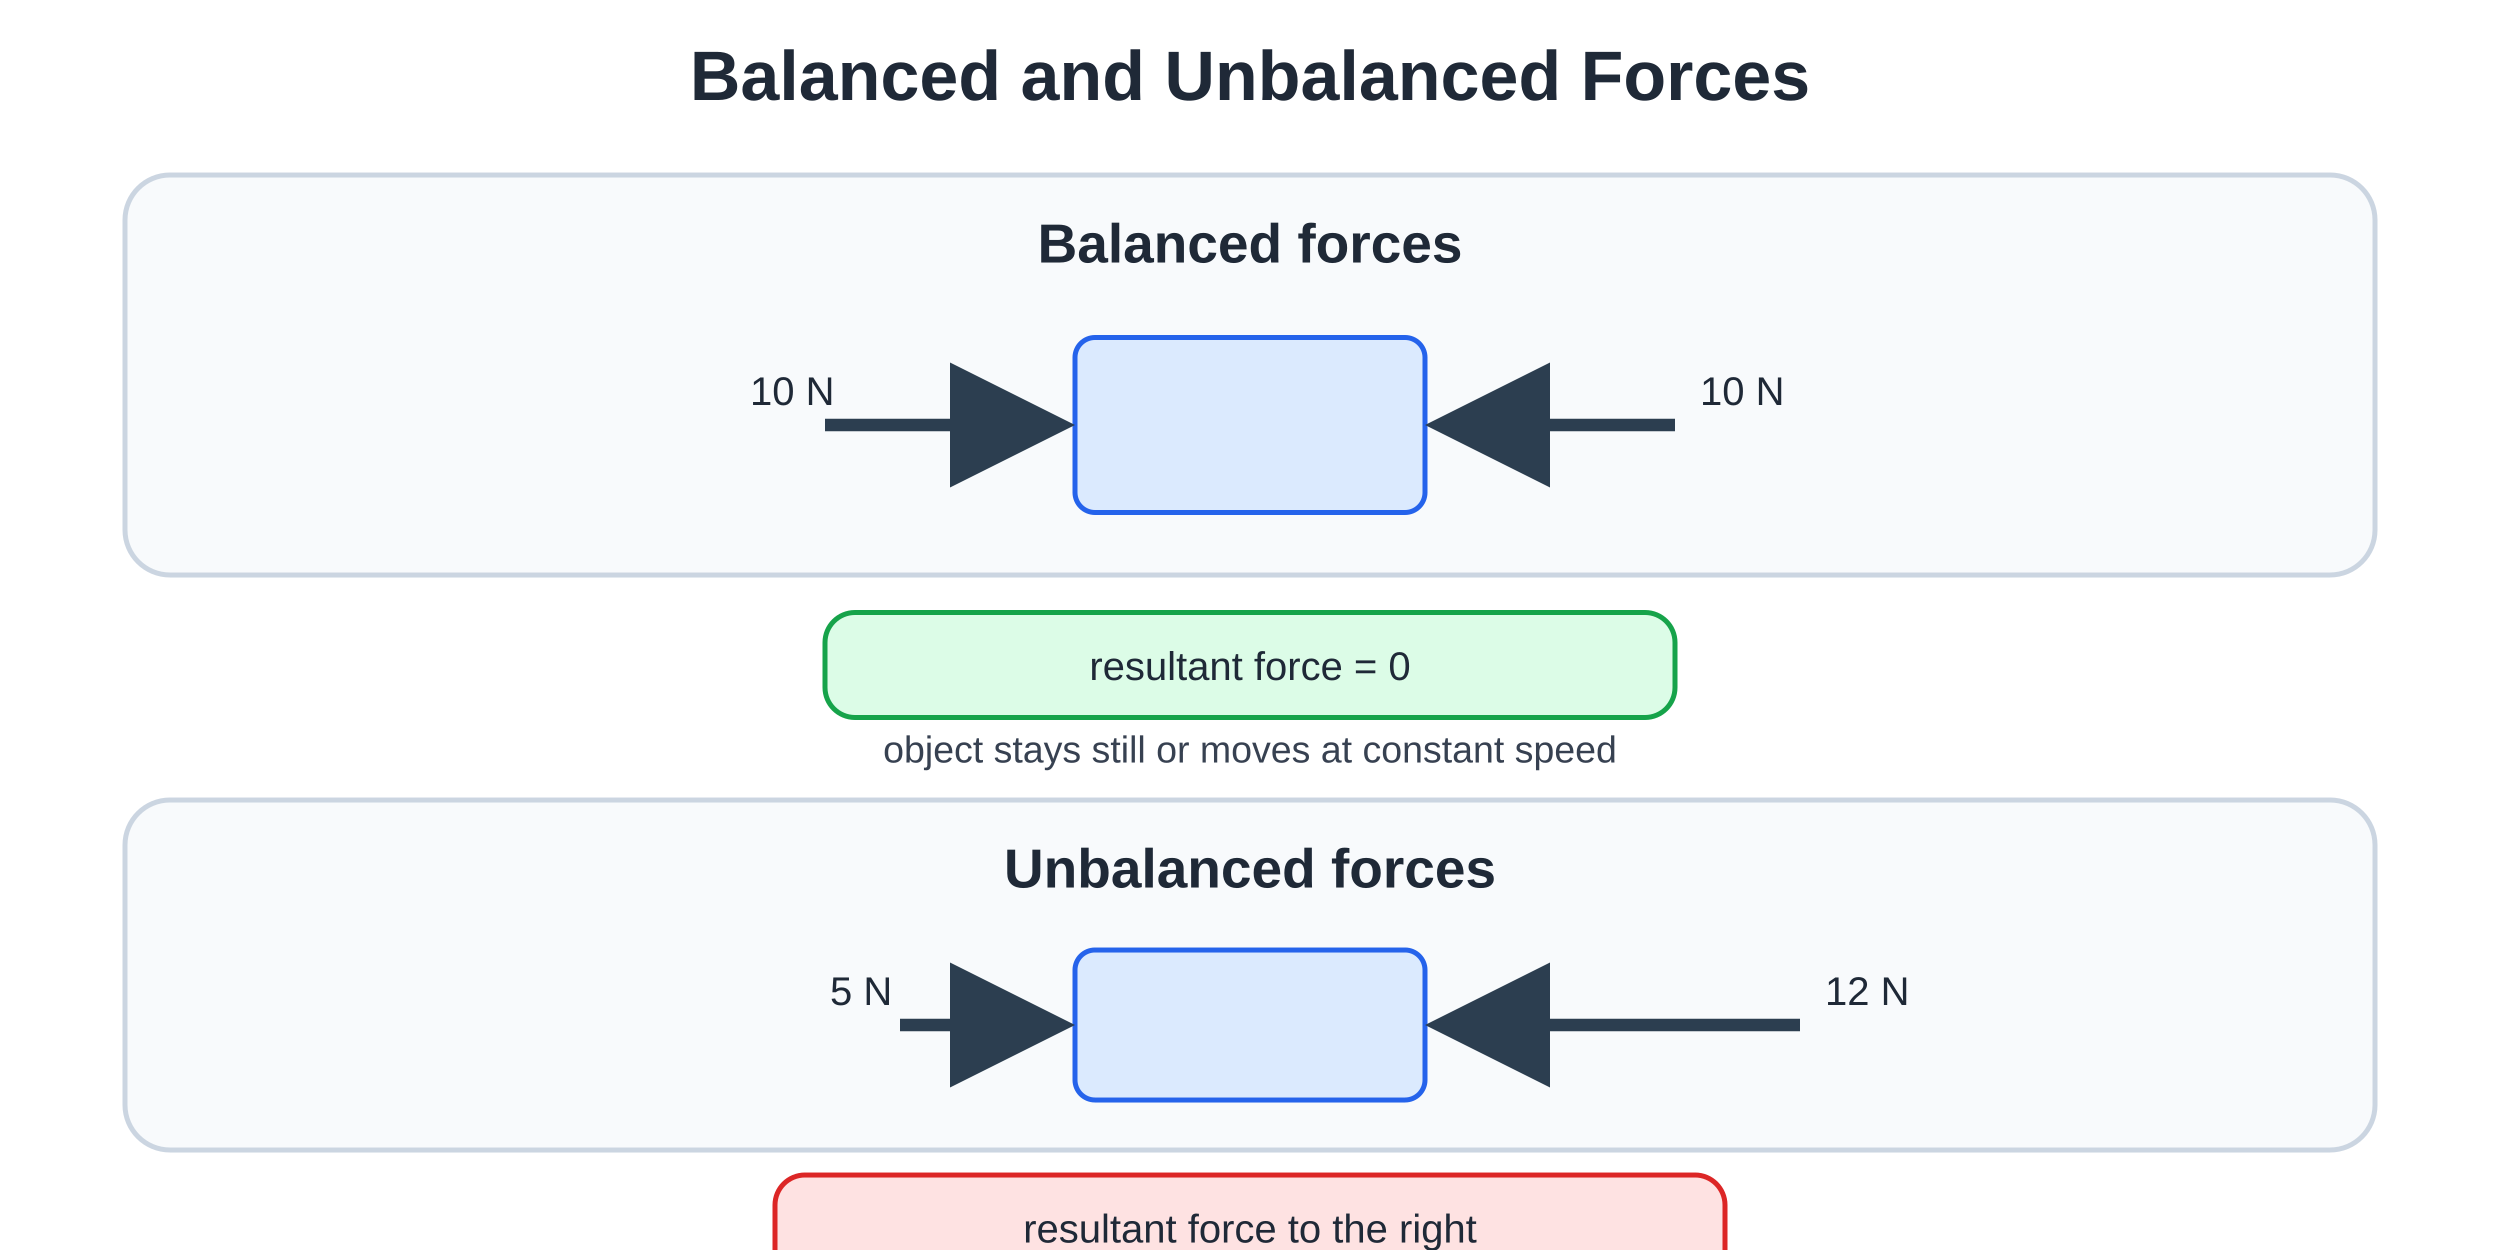
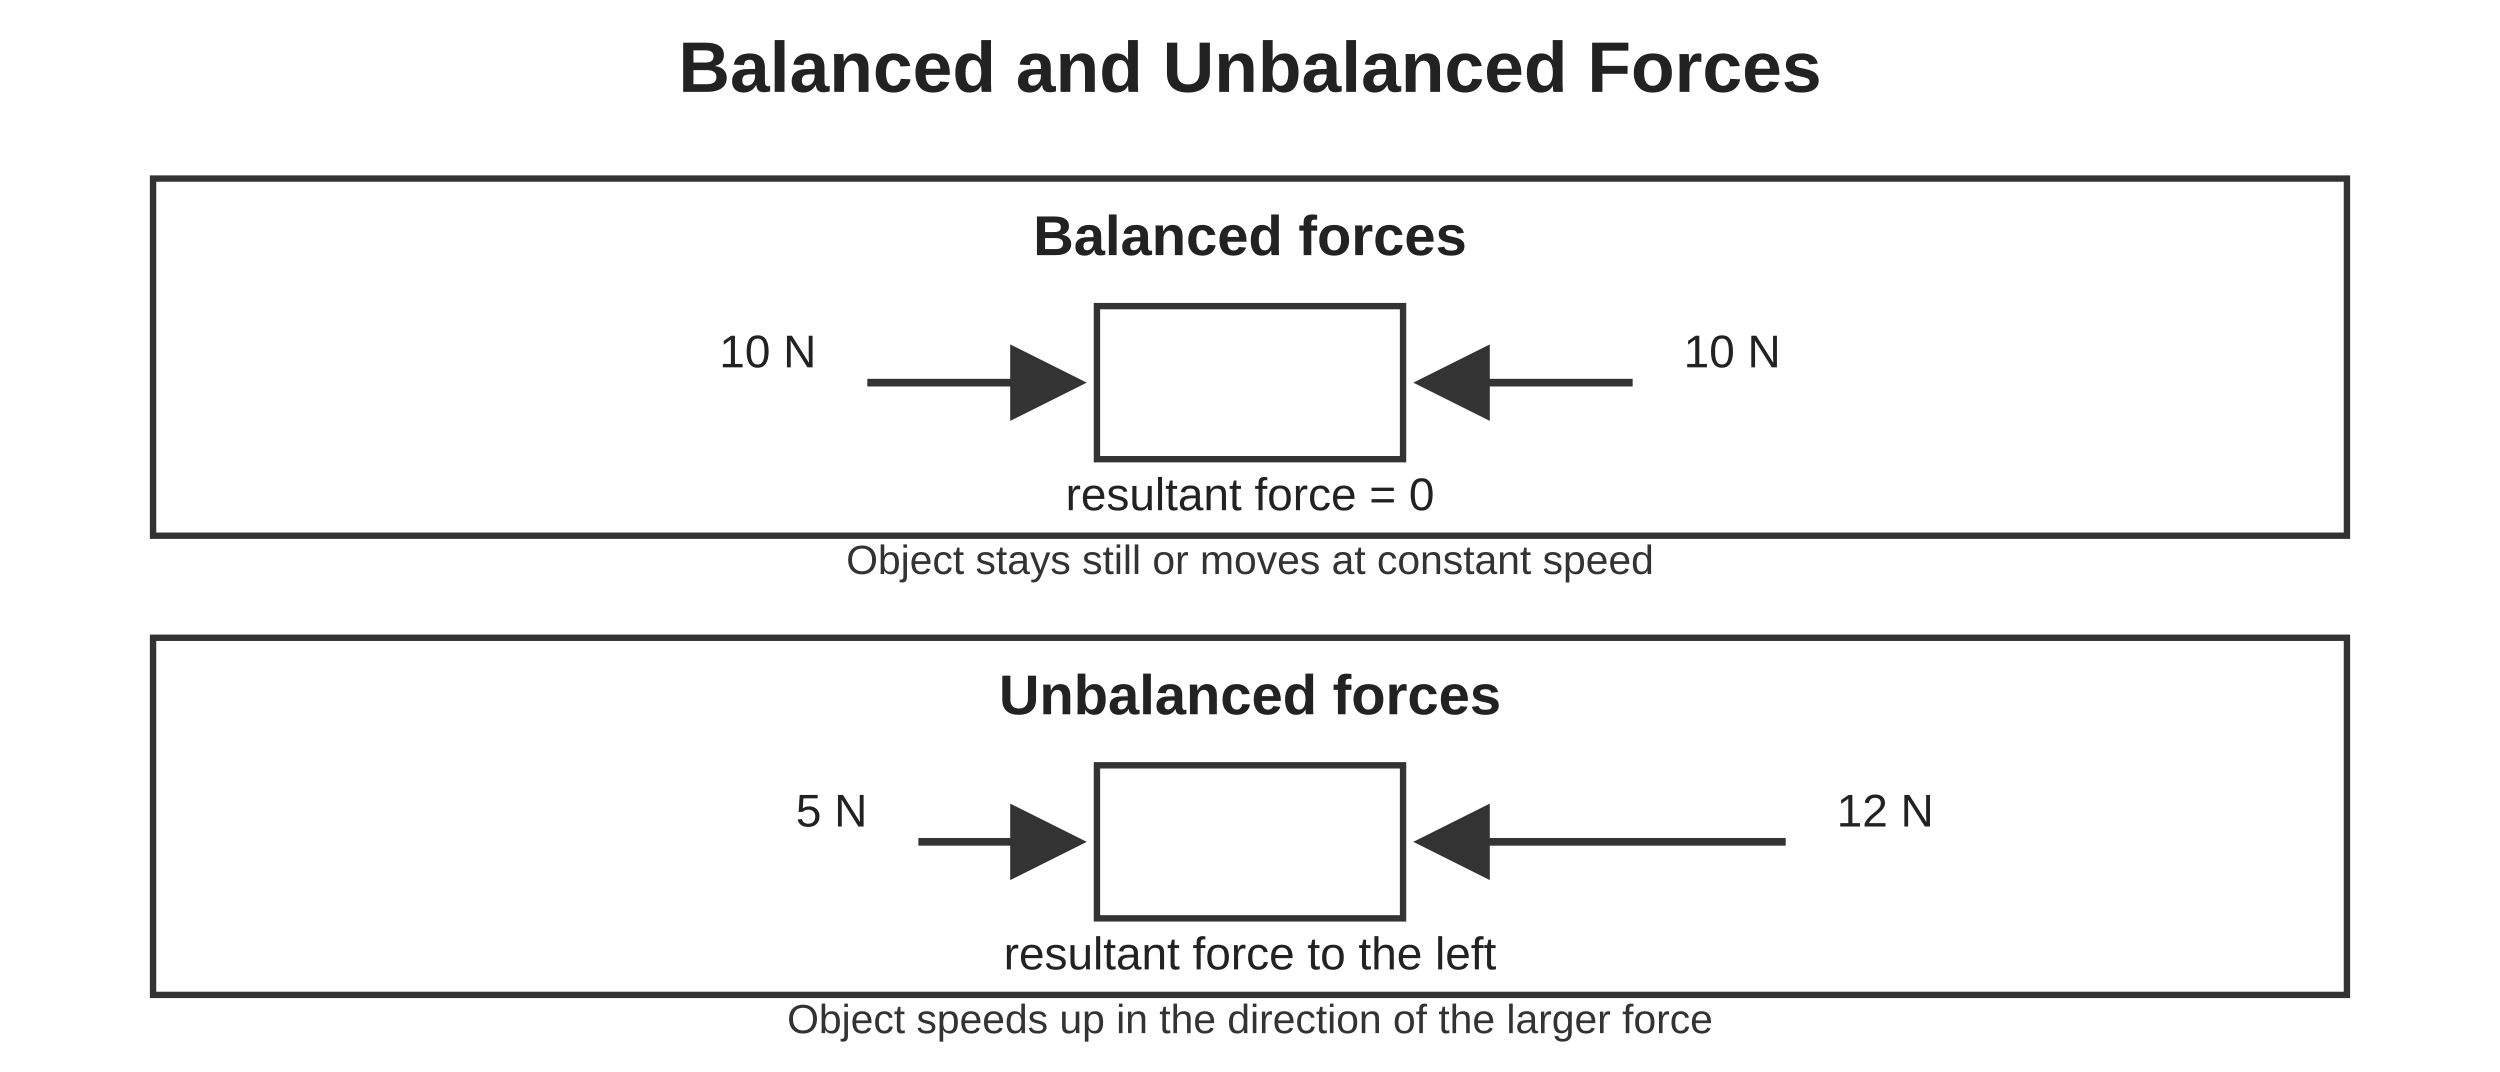
- <svg xmlns="http://www.w3.org/2000/svg" width="1000" height="500" viewBox="0 0 1000 500">
+ <svg xmlns="http://www.w3.org/2000/svg" width="980" height="420" viewBox="0 0 980 420">
+   <style>
+     .title { font: bold 28px Arial, sans-serif; fill: #222; }
+     .heading { font: bold 22px Arial, sans-serif; fill: #222; }
+     .label { font: 18px Arial, sans-serif; fill: #222; }
+     .small { font: 16px Arial, sans-serif; fill: #333; }
+     .box { fill: none; stroke: #333; stroke-width: 2.5; }
+     .panel { fill: none; stroke: #333; stroke-width: 2.5; }
+     .arrow { stroke: #333; stroke-width: 3; fill: none; marker-end: url(#arrowhead); }
+   </style>
  <defs>
-     <marker id="arrow" markerWidth="10" markerHeight="10" refX="8" refY="5" orient="auto">
-       <path d="M0,0 L10,5 L0,10 Z" fill="#2c3e50" />
+     <marker id="arrowhead" markerWidth="10" markerHeight="10" refX="8" refY="5" orient="auto">
+       <path d="M0,0 L10,5 L0,10 Z" fill="#333" />
    </marker>
-     <style>
-       .title { font: 700 28px Arial, sans-serif; fill: #1f2937; }
-       .subtitle { font: 700 22px Arial, sans-serif; fill: #1f2937; }
-       .label { font: 16px Arial, sans-serif; fill: #1f2937; }
-       .small { font: 15px Arial, sans-serif; fill: #374151; }
-       .panel { fill: #f8fafc; stroke: #cbd5e1; stroke-width: 2; rx: 18; }
-       .box { fill: #dbeafe; stroke: #2563eb; stroke-width: 2; }
-       .arrow { stroke: #2c3e50; stroke-width: 5; marker-end: url(#arrow); fill: none; }
-       .accent { fill: #dcfce7; stroke: #16a34a; stroke-width: 2; rx: 12; }
-       .warn { fill: #fee2e2; stroke: #dc2626; stroke-width: 2; rx: 12; }
-     </style>
  </defs>
-   <text x="500" y="40" text-anchor="middle" class="title">Balanced and Unbalanced Forces</text>
-   <rect x="50" y="70" width="900" height="160" class="panel" />
-   <text x="500" y="105" text-anchor="middle" class="subtitle">Balanced forces</text>
-   <rect x="430" y="135" width="140" height="70" rx="8" class="box" />
-   <line x1="330" y1="170" x2="420" y2="170" class="arrow" />
-   <line x1="670" y1="170" x2="580" y2="170" class="arrow" />
-   <text x="300" y="162" class="label">10 N</text>
-   <text x="680" y="162" class="label">10 N</text>
-   <rect x="330" y="245" width="340" height="42" class="accent" />
-   <text x="500" y="272" text-anchor="middle" class="label">resultant force = 0</text>
-   <text x="500" y="305" text-anchor="middle" class="small">object stays still or moves at constant speed</text>
-   <rect x="50" y="320" width="900" height="140" class="panel" />
-   <text x="500" y="355" text-anchor="middle" class="subtitle">Unbalanced forces</text>
-   <rect x="430" y="380" width="140" height="60" rx="8" class="box" />
-   <line x1="360" y1="410" x2="420" y2="410" class="arrow" />
-   <line x1="720" y1="410" x2="580" y2="410" class="arrow" />
-   <text x="332" y="402" class="label">5 N</text>
-   <text x="730" y="402" class="label">12 N</text>
-   <rect x="310" y="470" width="380" height="42" class="warn" />
-   <text x="500" y="497" text-anchor="middle" class="label">resultant force to the right</text>
+   <text x="490" y="36" text-anchor="middle" class="title">
+     Balanced and Unbalanced Forces
+   </text>
+   <rect x="60" y="70" width="860" height="140" class="panel" />
+   <text x="490" y="100" text-anchor="middle" class="heading">Balanced forces</text>
+   <rect x="430" y="120" width="120" height="60" class="box" />
+   <line x1="340" y1="150" x2="420" y2="150" class="arrow" />
+   <text x="320" y="144" text-anchor="end" class="label">10 N</text>
+   <line x1="640" y1="150" x2="560" y2="150" class="arrow" />
+   <text x="660" y="144" class="label">10 N</text>
+   <text x="490" y="200" text-anchor="middle" class="label">
+     resultant force = 0
+   </text>
+   <text x="490" y="225" text-anchor="middle" class="small">
+     Object stays still or moves at constant speed
+   </text>
+   <rect x="60" y="250" width="860" height="140" class="panel" />
+   <text x="490" y="280" text-anchor="middle" class="heading">Unbalanced forces</text>
+   <rect x="430" y="300" width="120" height="60" class="box" />
+   <line x1="360" y1="330" x2="420" y2="330" class="arrow" />
+   <text x="340" y="324" text-anchor="end" class="label">5 N</text>
+   <line x1="700" y1="330" x2="560" y2="330" class="arrow" />
+   <text x="720" y="324" class="label">12 N</text>
+   <text x="490" y="380" text-anchor="middle" class="label">
+     resultant force to the left
+   </text>
+   <text x="490" y="405" text-anchor="middle" class="small">
+     Object speeds up in the direction of the larger force
+   </text>
</svg>
